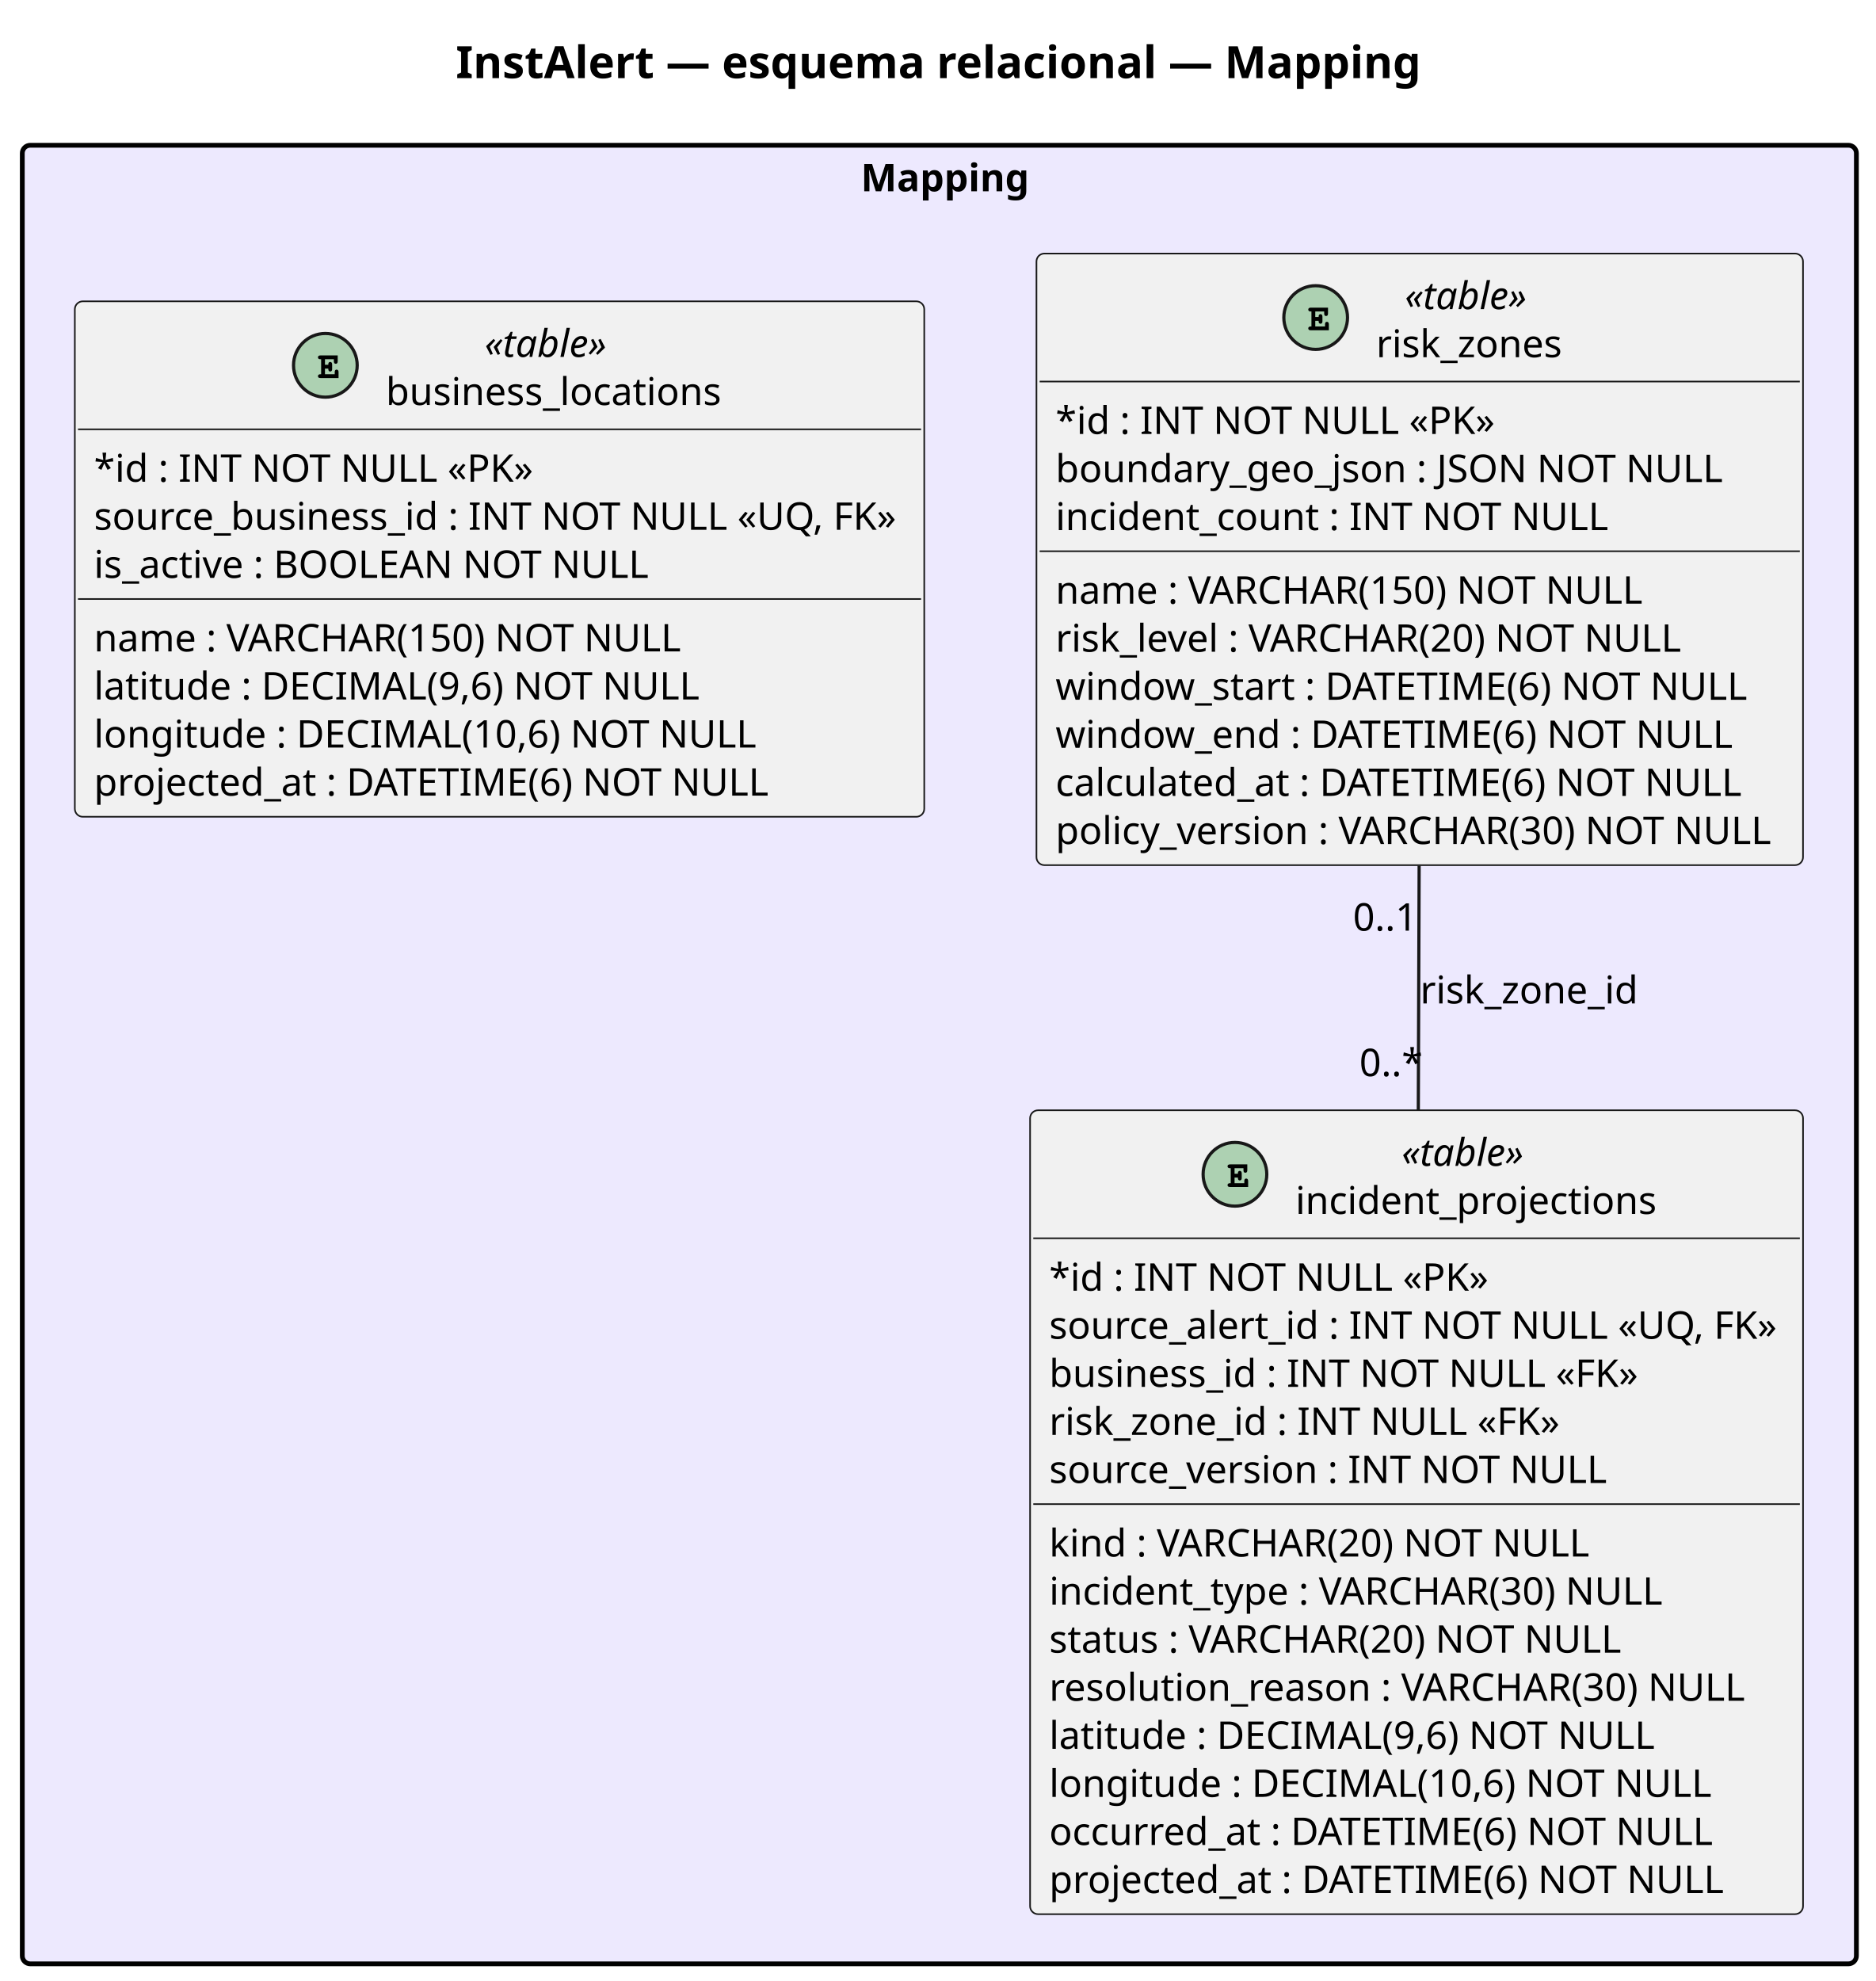
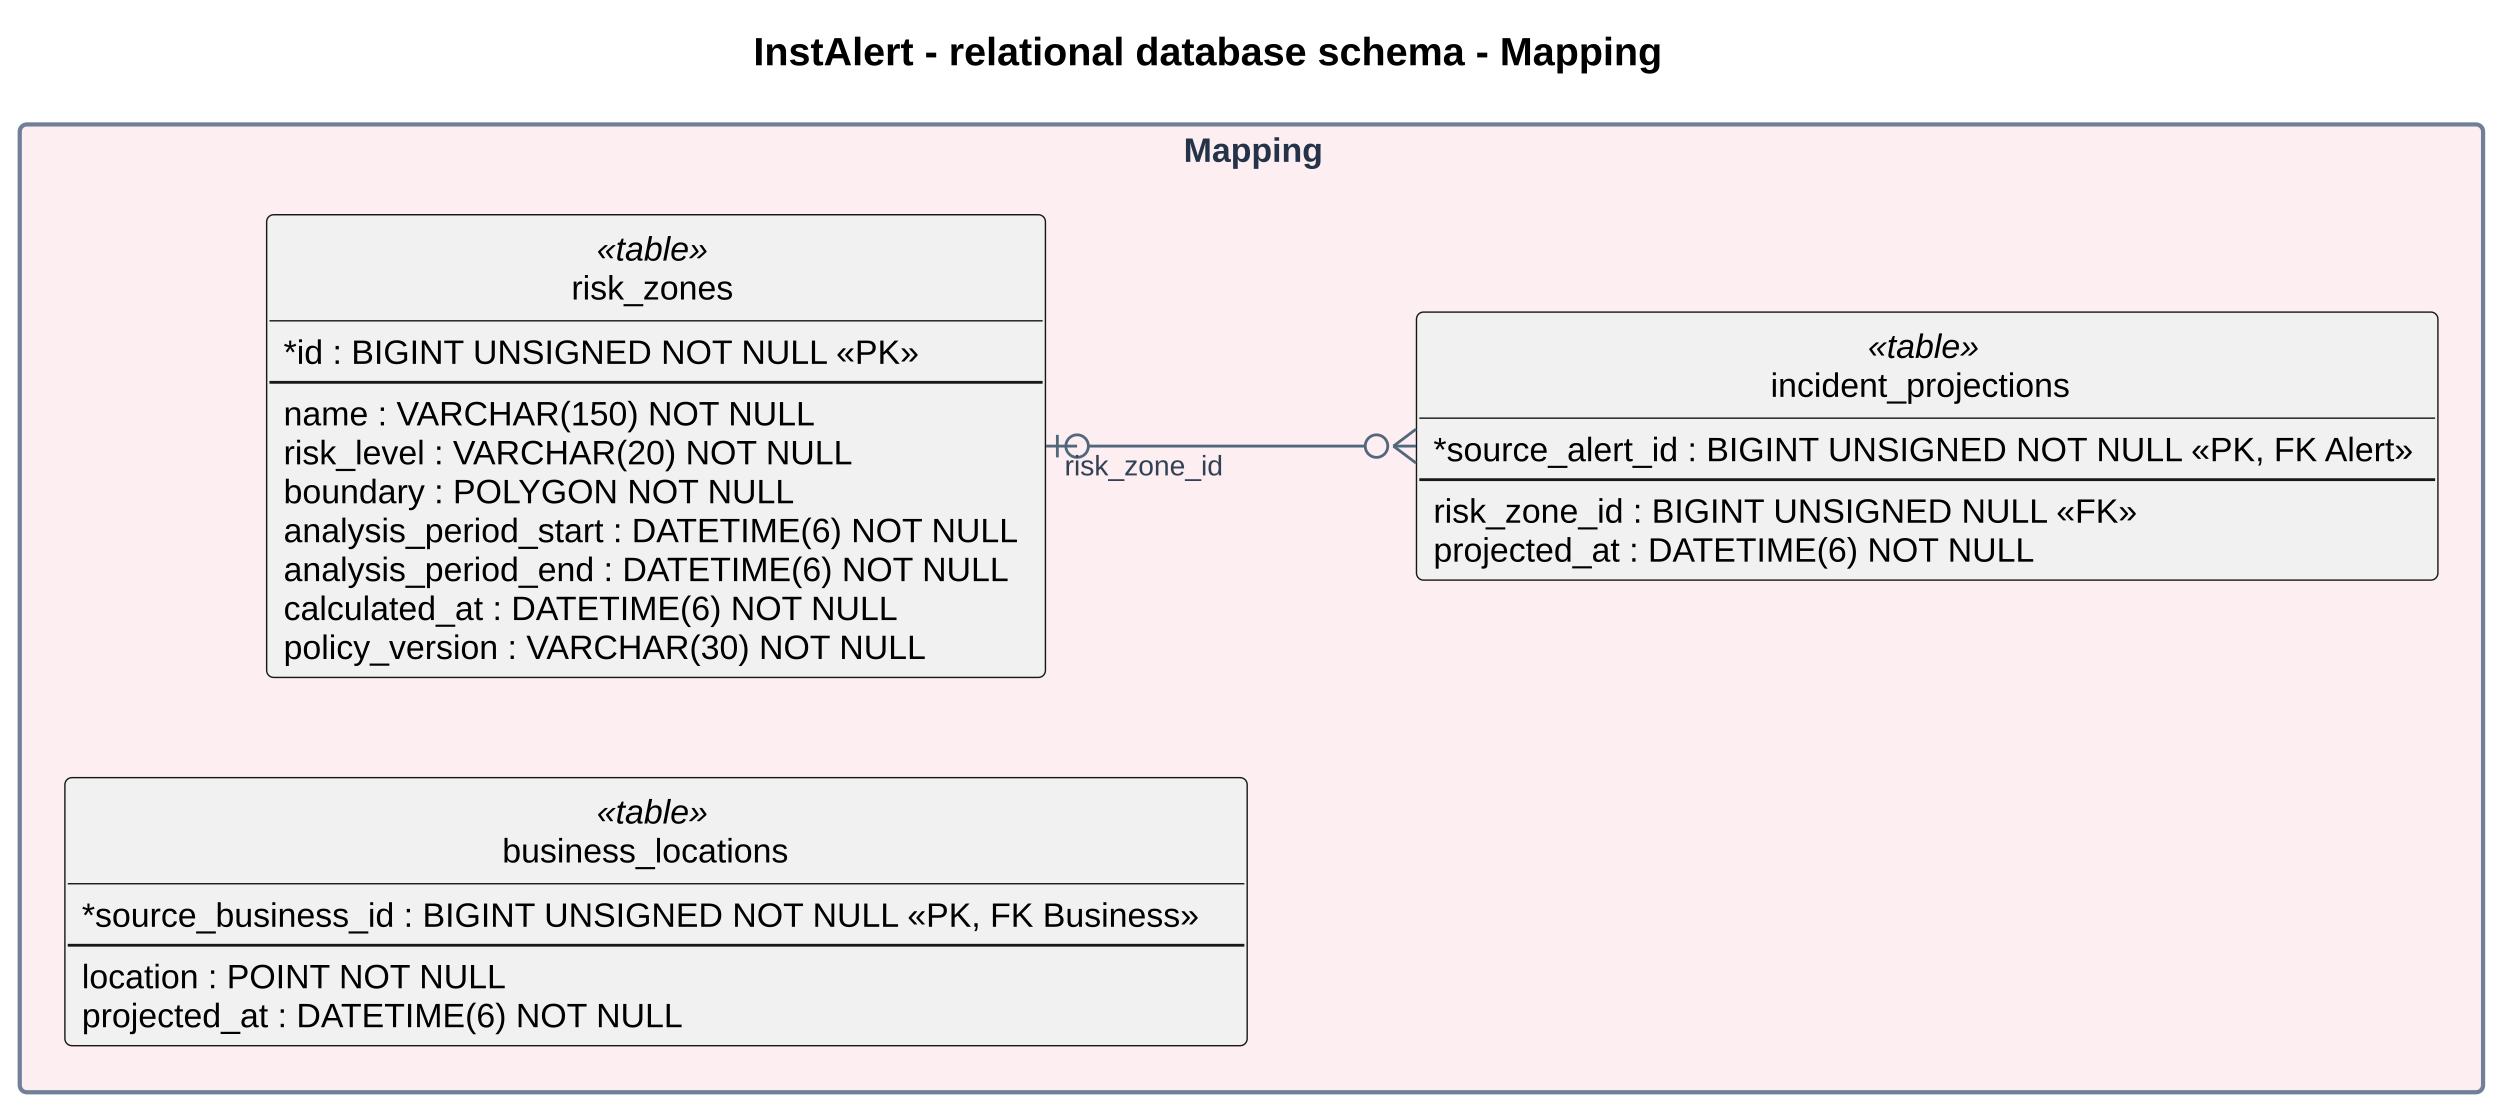
- <svg xmlns="http://www.w3.org/2000/svg" contentStyleType="text/css" data-diagram-type="CLASS" height="622px" preserveAspectRatio="none" style="width:589px;height:622px;background:#FFFFFF;" version="1.1" viewBox="0 0 589 622" width="589px" zoomAndPan="magnify">
+ <svg xmlns="http://www.w3.org/2000/svg" contentStyleType="text/css" height="393px" preserveAspectRatio="none" style="width:886px;height:393px;background:#FFFFFF;" version="1.1" viewBox="0 0 886 393" width="886px" zoomAndPan="magnify">
  <defs />
  <g>
-     <g class="title" data-source-line="8">
-       <text fill="#000000" font-family="sans-serif" font-size="14" font-weight="bold" lengthAdjust="spacing" textLength="288.716" x="143.142" y="24.533">InstAlert — esquema relacional — Mapping</text>
+     <text fill="#000000" font-family="Arial" font-size="14" font-weight="bold" lengthAdjust="spacing" textLength="338" x="267" y="23.132">InstAlert - relational database schema - Mapping</text>
+     <g id="cluster_mappingContext">
+       <rect fill="#FCEEF1" height="343" rx="2.5" ry="2.5" style="stroke:#718096;stroke-width:1.5;" width="873" x="7" y="44.099" />
+       <text fill="#243347" font-family="Arial" font-size="12" font-weight="bold" lengthAdjust="spacing" textLength="48" x="419.5" y="57.355">Mapping</text>
    </g>
-     <g class="cluster" data-qualified-name="Mapping" data-source-line="9" id="ent0002">
-       <rect fill="#EDE9FE" height="571" rx="2.5" ry="2.5" style="stroke:#000000;stroke-width:1.5;" width="576" x="7" y="45.609" />
-       <text fill="#000000" font-family="sans-serif" font-size="12" font-weight="bold" lengthAdjust="spacing" textLength="49.324" x="270.338" y="60.066">Mapping</text>
+     <g id="elem_riskZones">
+       <rect codeLine="21" fill="#F1F1F1" height="163.988" id="riskZones" rx="2.5" ry="2.5" style="stroke:#181818;stroke-width:0.5;" width="276" x="94.5" y="76.099" />
+       <text fill="#000000" font-family="Arial" font-size="12" font-style="italic" lengthAdjust="spacing" textLength="42" x="211.5" y="92.355">«table»</text>
+       <text fill="#000000" font-family="Arial" font-size="12" lengthAdjust="spacing" textLength="60" x="202.5" y="106.153">risk_zones</text>
+       <line style="stroke:#181818;stroke-width:0.5;" x1="95.5" x2="369.5" y1="113.696" y2="113.696" />
+       <text fill="#000000" font-family="Arial" font-size="12" lengthAdjust="spacing" textLength="226" x="100.5" y="128.952">*id : BIGINT UNSIGNED NOT NULL «PK»</text>
+       <line style="stroke:#181818;stroke-width:1.0;" x1="95.5" x2="369.5" y1="135.495" y2="135.495" />
+       <text fill="#000000" font-family="Arial" font-size="12" lengthAdjust="spacing" textLength="190" x="100.5" y="150.751">name : VARCHAR(150) NOT NULL</text>
+       <text fill="#000000" font-family="Arial" font-size="12" lengthAdjust="spacing" textLength="203" x="100.5" y="164.55">risk_level : VARCHAR(20) NOT NULL</text>
+       <text fill="#000000" font-family="Arial" font-size="12" lengthAdjust="spacing" textLength="181" x="100.5" y="178.349">boundary : POLYGON NOT NULL</text>
+       <text fill="#000000" font-family="Arial" font-size="12" lengthAdjust="spacing" textLength="264" x="100.5" y="192.148">analysis_period_start : DATETIME(6) NOT NULL</text>
+       <text fill="#000000" font-family="Arial" font-size="12" lengthAdjust="spacing" textLength="261" x="100.5" y="205.946">analysis_period_end : DATETIME(6) NOT NULL</text>
+       <text fill="#000000" font-family="Arial" font-size="12" lengthAdjust="spacing" textLength="218" x="100.5" y="219.745">calculated_at : DATETIME(6) NOT NULL</text>
+       <text fill="#000000" font-family="Arial" font-size="12" lengthAdjust="spacing" textLength="229" x="100.5" y="233.544">policy_version : VARCHAR(30) NOT NULL</text>
    </g>
-     <g class="entity" data-qualified-name="Mapping.D_risk_zones" data-source-line="10" id="ent0003">
-       <rect fill="#F1F1F1" height="192.031" rx="2.5" ry="2.5" style="stroke:#181818;stroke-width:0.5;" width="240.732" x="325.5" y="79.609" />
-       <ellipse cx="413.188" cy="99.703" fill="#ADD1B2" rx="10" ry="10" style="stroke:#181818;stroke-width:1;" />
-       <path d="M413.062,100.734 L413.062,102.5 L416.125,102.5 L416.125,101.844 Q416.125,101.422 416.281,101.234 Q416.453,101.047 416.719,101.047 Q416.984,101.047 417.156,101.234 Q417.328,101.422 417.328,101.844 L417.328,103.703 L411.672,103.703 Q411.234,103.703 411.047,103.547 Q410.859,103.375 410.859,103.094 Q410.859,102.828 411.047,102.672 Q411.234,102.5 411.672,102.5 L411.859,102.5 L411.859,97.797 L411.672,97.797 Q411.234,97.797 411.047,97.641 Q410.859,97.469 410.859,97.203 Q410.859,96.922 411.047,96.766 Q411.234,96.594 411.672,96.594 L417.062,96.594 L417.062,98.422 Q417.062,98.859 416.891,99.047 Q416.734,99.219 416.453,99.219 Q416.188,99.219 416.016,99.047 Q415.859,98.859 415.859,98.422 L415.859,97.797 L413.062,97.797 L413.062,99.531 L414.109,99.531 Q414.109,99.062 414.203,98.938 Q414.375,98.641 414.719,98.641 Q414.984,98.641 415.141,98.828 Q415.312,99.016 415.312,99.453 L415.312,100.828 Q415.312,101.219 415.219,101.359 Q415.031,101.641 414.719,101.641 Q414.375,101.641 414.203,101.344 Q414.109,101.219 414.109,100.734 L413.062,100.734 Z " fill="#000000" />
-       <text fill="#000000" font-family="sans-serif" font-size="12" font-style="italic" lengthAdjust="spacing" textLength="39.369" x="441.182" y="97.066">«table»</text>
-       <text fill="#000000" font-family="sans-serif" font-size="12" lengthAdjust="spacing" textLength="57.357" x="432.188" y="112.16">risk_zones</text>
-       <line style="stroke:#181818;stroke-width:0.5;" x1="326.5" x2="565.232" y1="119.797" y2="119.797" />
-       <text fill="#000000" font-family="sans-serif" font-size="12" lengthAdjust="spacing" textLength="138.709" x="331.5" y="136.254">*id : INT NOT NULL «PK»</text>
-       <text fill="#000000" font-family="sans-serif" font-size="12" lengthAdjust="spacing" textLength="210.106" x="331.5" y="151.348">boundary_geo_json : JSON NOT NULL</text>
-       <text fill="#000000" font-family="sans-serif" font-size="12" lengthAdjust="spacing" textLength="169.4" x="331.5" y="166.441">incident_count : INT NOT NULL</text>
-       <line style="stroke:#181818;stroke-width:0.5;" x1="326.5" x2="565.232" y1="173.078" y2="173.078" />
-       <text fill="#000000" font-family="sans-serif" font-size="12" lengthAdjust="spacing" textLength="189.387" x="331.5" y="189.535">name : VARCHAR(150) NOT NULL</text>
-       <text fill="#000000" font-family="sans-serif" font-size="12" lengthAdjust="spacing" textLength="202.711" x="331.5" y="204.629">risk_level : VARCHAR(20) NOT NULL</text>
-       <text fill="#000000" font-family="sans-serif" font-size="12" lengthAdjust="spacing" textLength="218.045" x="331.5" y="219.723">window_start : DATETIME(6) NOT NULL</text>
-       <text fill="#000000" font-family="sans-serif" font-size="12" lengthAdjust="spacing" textLength="214.728" x="331.5" y="234.816">window_end : DATETIME(6) NOT NULL</text>
-       <text fill="#000000" font-family="sans-serif" font-size="12" lengthAdjust="spacing" textLength="218.731" x="331.5" y="249.91">calculated_at : DATETIME(6) NOT NULL</text>
-       <text fill="#000000" font-family="sans-serif" font-size="12" lengthAdjust="spacing" textLength="228.732" x="331.5" y="265.004">policy_version : VARCHAR(30) NOT NULL</text>
+     <g id="elem_incidentProjections">
+       <rect codeLine="32" fill="#F1F1F1" height="94.994" id="incidentProjections" rx="2.5" ry="2.5" style="stroke:#181818;stroke-width:0.5;" width="362" x="502" y="110.599" />
+       <text fill="#000000" font-family="Arial" font-size="12" font-style="italic" lengthAdjust="spacing" textLength="42" x="662" y="126.855">«table»</text>
+       <text fill="#000000" font-family="Arial" font-size="12" lengthAdjust="spacing" textLength="111" x="627.5" y="140.653">incident_projections</text>
+       <line style="stroke:#181818;stroke-width:0.5;" x1="503" x2="863" y1="148.196" y2="148.196" />
+       <text fill="#000000" font-family="Arial" font-size="12" lengthAdjust="spacing" textLength="350" x="508" y="163.452">*source_alert_id : BIGINT UNSIGNED NOT NULL «PK, FK Alert»</text>
+       <line style="stroke:#181818;stroke-width:1.0;" x1="503" x2="863" y1="169.995" y2="169.995" />
+       <text fill="#000000" font-family="Arial" font-size="12" lengthAdjust="spacing" textLength="252" x="508" y="185.251">risk_zone_id : BIGINT UNSIGNED NULL «FK»</text>
+       <text fill="#000000" font-family="Arial" font-size="12" lengthAdjust="spacing" textLength="213" x="508" y="199.05">projected_at : DATETIME(6) NOT NULL</text>
    </g>
-     <g class="entity" data-qualified-name="Mapping.D_incident_projections" data-source-line="21" id="ent0004">
-       <rect fill="#F1F1F1" height="252.406" rx="2.5" ry="2.5" style="stroke:#181818;stroke-width:0.5;" width="242.742" x="323.5" y="348.609" />
-       <ellipse cx="387.838" cy="368.703" fill="#ADD1B2" rx="10" ry="10" style="stroke:#181818;stroke-width:1;" />
-       <path d="M387.713,369.734 L387.713,371.5 L390.775,371.5 L390.775,370.844 Q390.775,370.422 390.932,370.234 Q391.103,370.047 391.369,370.047 Q391.635,370.047 391.807,370.234 Q391.978,370.422 391.978,370.844 L391.978,372.703 L386.322,372.703 Q385.885,372.703 385.697,372.547 Q385.51,372.375 385.51,372.094 Q385.51,371.828 385.697,371.672 Q385.885,371.5 386.322,371.5 L386.51,371.5 L386.51,366.797 L386.322,366.797 Q385.885,366.797 385.697,366.641 Q385.51,366.469 385.51,366.203 Q385.51,365.922 385.697,365.766 Q385.885,365.594 386.322,365.594 L391.713,365.594 L391.713,367.422 Q391.713,367.859 391.541,368.047 Q391.385,368.219 391.103,368.219 Q390.838,368.219 390.666,368.047 Q390.51,367.859 390.51,367.422 L390.51,366.797 L387.713,366.797 L387.713,368.531 L388.76,368.531 Q388.76,368.062 388.853,367.938 Q389.025,367.641 389.369,367.641 Q389.635,367.641 389.791,367.828 Q389.963,368.016 389.963,368.453 L389.963,369.828 Q389.963,370.219 389.869,370.359 Q389.682,370.641 389.369,370.641 Q389.025,370.641 388.853,370.344 Q388.76,370.219 388.76,369.734 L387.713,369.734 Z " fill="#000000" />
-       <text fill="#000000" font-family="sans-serif" font-size="12" font-style="italic" lengthAdjust="spacing" textLength="39.369" x="440.187" y="366.066">«table»</text>
-       <text fill="#000000" font-family="sans-serif" font-size="12" lengthAdjust="spacing" textLength="106.066" x="406.838" y="381.16">incident_projections</text>
-       <line style="stroke:#181818;stroke-width:0.5;" x1="324.5" x2="565.242" y1="388.797" y2="388.797" />
-       <text fill="#000000" font-family="sans-serif" font-size="12" lengthAdjust="spacing" textLength="138.709" x="329.5" y="405.254">*id : INT NOT NULL «PK»</text>
-       <text fill="#000000" font-family="sans-serif" font-size="12" lengthAdjust="spacing" textLength="230.742" x="329.5" y="420.348">source_alert_id : INT NOT NULL «UQ, FK»</text>
-       <text fill="#000000" font-family="sans-serif" font-size="12" lengthAdjust="spacing" textLength="187.4" x="329.5" y="435.441">business_id : INT NOT NULL «FK»</text>
-       <text fill="#000000" font-family="sans-serif" font-size="12" lengthAdjust="spacing" textLength="162.732" x="329.5" y="450.535">risk_zone_id : INT NULL «FK»</text>
-       <text fill="#000000" font-family="sans-serif" font-size="12" lengthAdjust="spacing" textLength="173.385" x="329.5" y="465.629">source_version : INT NOT NULL</text>
-       <line style="stroke:#181818;stroke-width:0.5;" x1="324.5" x2="565.242" y1="472.266" y2="472.266" />
-       <text fill="#000000" font-family="sans-serif" font-size="12" lengthAdjust="spacing" textLength="174.709" x="329.5" y="488.723">kind : VARCHAR(20) NOT NULL</text>
-       <text fill="#000000" font-family="sans-serif" font-size="12" lengthAdjust="spacing" textLength="194.748" x="329.5" y="503.816">incident_type : VARCHAR(30) NULL</text>
-       <text fill="#000000" font-family="sans-serif" font-size="12" lengthAdjust="spacing" textLength="184.711" x="329.5" y="518.91">status : VARCHAR(20) NOT NULL</text>
-       <text fill="#000000" font-family="sans-serif" font-size="12" lengthAdjust="spacing" textLength="219.428" x="329.5" y="534.004">resolution_reason : VARCHAR(30) NULL</text>
-       <text fill="#000000" font-family="sans-serif" font-size="12" lengthAdjust="spacing" textLength="189.393" x="329.5" y="549.098">latitude : DECIMAL(9,6) NOT NULL</text>
-       <text fill="#000000" font-family="sans-serif" font-size="12" lengthAdjust="spacing" textLength="206.08" x="329.5" y="564.191">longitude : DECIMAL(10,6) NOT NULL</text>
-       <text fill="#000000" font-family="sans-serif" font-size="12" lengthAdjust="spacing" textLength="211.383" x="329.5" y="579.285">occurred_at : DATETIME(6) NOT NULL</text>
-       <text fill="#000000" font-family="sans-serif" font-size="12" lengthAdjust="spacing" textLength="214.06" x="329.5" y="594.379">projected_at : DATETIME(6) NOT NULL</text>
+     <g id="elem_businessLocations">
+       <rect codeLine="38" fill="#F1F1F1" height="94.994" id="businessLocations" rx="2.5" ry="2.5" style="stroke:#181818;stroke-width:0.5;" width="419" x="23" y="275.599" />
+       <text fill="#000000" font-family="Arial" font-size="12" font-style="italic" lengthAdjust="spacing" textLength="42" x="211.5" y="291.854">«table»</text>
+       <text fill="#000000" font-family="Arial" font-size="12" lengthAdjust="spacing" textLength="109" x="178" y="305.653">business_locations</text>
+       <line style="stroke:#181818;stroke-width:0.5;" x1="24" x2="441" y1="313.196" y2="313.196" />
+       <text fill="#000000" font-family="Arial" font-size="12" lengthAdjust="spacing" textLength="407" x="29" y="328.452">*source_business_id : BIGINT UNSIGNED NOT NULL «PK, FK Business»</text>
+       <line style="stroke:#181818;stroke-width:1.0;" x1="24" x2="441" y1="334.995" y2="334.995" />
+       <text fill="#000000" font-family="Arial" font-size="12" lengthAdjust="spacing" textLength="151" x="29" y="350.251">location : POINT NOT NULL</text>
+       <text fill="#000000" font-family="Arial" font-size="12" lengthAdjust="spacing" textLength="213" x="29" y="364.05">projected_at : DATETIME(6) NOT NULL</text>
    </g>
-     <g class="entity" data-qualified-name="Mapping.D_business_locations" data-source-line="36" id="ent0005">
-       <rect fill="#F1F1F1" height="161.844" rx="2.5" ry="2.5" style="stroke:#181818;stroke-width:0.5;" width="266.76" x="23.5" y="94.609" />
-       <ellipse cx="102.182" cy="114.703" fill="#ADD1B2" rx="10" ry="10" style="stroke:#181818;stroke-width:1;" />
-       <path d="M102.057,115.734 L102.057,117.5 L105.119,117.5 L105.119,116.844 Q105.119,116.422 105.275,116.234 Q105.447,116.047 105.713,116.047 Q105.978,116.047 106.15,116.234 Q106.322,116.422 106.322,116.844 L106.322,118.703 L100.666,118.703 Q100.228,118.703 100.041,118.547 Q99.853,118.375 99.853,118.094 Q99.853,117.828 100.041,117.672 Q100.228,117.5 100.666,117.5 L100.853,117.5 L100.853,112.797 L100.666,112.797 Q100.228,112.797 100.041,112.641 Q99.853,112.469 99.853,112.203 Q99.853,111.922 100.041,111.766 Q100.228,111.594 100.666,111.594 L106.057,111.594 L106.057,113.422 Q106.057,113.859 105.885,114.047 Q105.728,114.219 105.447,114.219 Q105.182,114.219 105.01,114.047 Q104.853,113.859 104.853,113.422 L104.853,112.797 L102.057,112.797 L102.057,114.531 L103.103,114.531 Q103.103,114.062 103.197,113.938 Q103.369,113.641 103.713,113.641 Q103.978,113.641 104.135,113.828 Q104.307,114.016 104.307,114.453 L104.307,115.828 Q104.307,116.219 104.213,116.359 Q104.025,116.641 103.713,116.641 Q103.369,116.641 103.197,116.344 Q103.103,116.219 103.103,115.734 L102.057,115.734 Z " fill="#000000" />
-       <text fill="#000000" font-family="sans-serif" font-size="12" font-style="italic" lengthAdjust="spacing" textLength="39.369" x="152.195" y="112.066">«table»</text>
-       <text fill="#000000" font-family="sans-serif" font-size="12" lengthAdjust="spacing" textLength="101.397" x="121.182" y="127.16">business_locations</text>
-       <line style="stroke:#181818;stroke-width:0.5;" x1="24.5" x2="289.26" y1="134.797" y2="134.797" />
-       <text fill="#000000" font-family="sans-serif" font-size="12" lengthAdjust="spacing" textLength="138.709" x="29.5" y="151.254">*id : INT NOT NULL «PK»</text>
-       <text fill="#000000" font-family="sans-serif" font-size="12" lengthAdjust="spacing" textLength="254.76" x="29.5" y="166.348">source_business_id : INT NOT NULL «UQ, FK»</text>
-       <text fill="#000000" font-family="sans-serif" font-size="12" lengthAdjust="spacing" textLength="177.387" x="29.5" y="181.441">is_active : BOOLEAN NOT NULL</text>
-       <line style="stroke:#181818;stroke-width:0.5;" x1="24.5" x2="289.26" y1="188.078" y2="188.078" />
-       <text fill="#000000" font-family="sans-serif" font-size="12" lengthAdjust="spacing" textLength="189.387" x="29.5" y="204.535">name : VARCHAR(150) NOT NULL</text>
-       <text fill="#000000" font-family="sans-serif" font-size="12" lengthAdjust="spacing" textLength="189.393" x="29.5" y="219.629">latitude : DECIMAL(9,6) NOT NULL</text>
-       <text fill="#000000" font-family="sans-serif" font-size="12" lengthAdjust="spacing" textLength="206.08" x="29.5" y="234.723">longitude : DECIMAL(10,6) NOT NULL</text>
-       <text fill="#000000" font-family="sans-serif" font-size="12" lengthAdjust="spacing" textLength="214.06" x="29.5" y="249.816">projected_at : DATETIME(6) NOT NULL</text>
-     </g>
-     <g class="link" data-entity-1="ent0003" data-entity-2="ent0004" data-link-type="association" data-source-line="46" id="lnk6">
-       <path codeLine="46" d="M445.68,271.809 C445.6,296.239 445.51,322.889 445.42,348.579" fill="none" id="D_risk_zones-D_incident_projections" style="stroke:#181818;stroke-width:1;" />
-       <text fill="#000000" font-family="sans-serif" font-size="12" lengthAdjust="spacing" textLength="67.371" x="446" y="315.066">risk_zone_id</text>
-       <text fill="#000000" font-family="sans-serif" font-size="12" lengthAdjust="spacing" textLength="20.016" x="424.901" y="292.208">0..1</text>
-       <text fill="#000000" font-family="sans-serif" font-size="12" lengthAdjust="spacing" textLength="18.012" x="426.905" y="337.89">0..*</text>
+     <g id="link_riskZones_incidentProjections">
+       <path codeLine="45" d="M385.73,158.099 C427.11,158.099 440.12,158.099 483.83,158.099 " fill="none" id="riskZones-incidentProjections" style="stroke:#52677C;stroke-width:1.0;" />
+       <line style="stroke:#52677C;stroke-width:1.0;" x1="381.73" x2="370.73" y1="158.099" y2="158.099" />
+       <ellipse cx="381.73" cy="158.099" fill="none" rx="4" ry="4" style="stroke:#52677C;stroke-width:1.0;" />
+       <line style="stroke:#52677C;stroke-width:1.0;" x1="374.73" x2="374.73" y1="162.099" y2="154.099" />
+       <line style="stroke:#52677C;stroke-width:1.0;" x1="493.83" x2="501.83" y1="158.099" y2="152.099" />
+       <line style="stroke:#52677C;stroke-width:1.0;" x1="493.83" x2="501.83" y1="158.099" y2="164.099" />
+       <line style="stroke:#52677C;stroke-width:1.0;" x1="493.83" x2="501.83" y1="158.099" y2="158.099" />
+       <ellipse cx="487.83" cy="158.099" fill="none" rx="4" ry="4" style="stroke:#52677C;stroke-width:1.0;" />
+       <text fill="#334155" font-family="Arial" font-size="10" lengthAdjust="spacing" textLength="58" x="377.28" y="168.478">risk_zone_id</text>
    </g>
  </g>
</svg>
